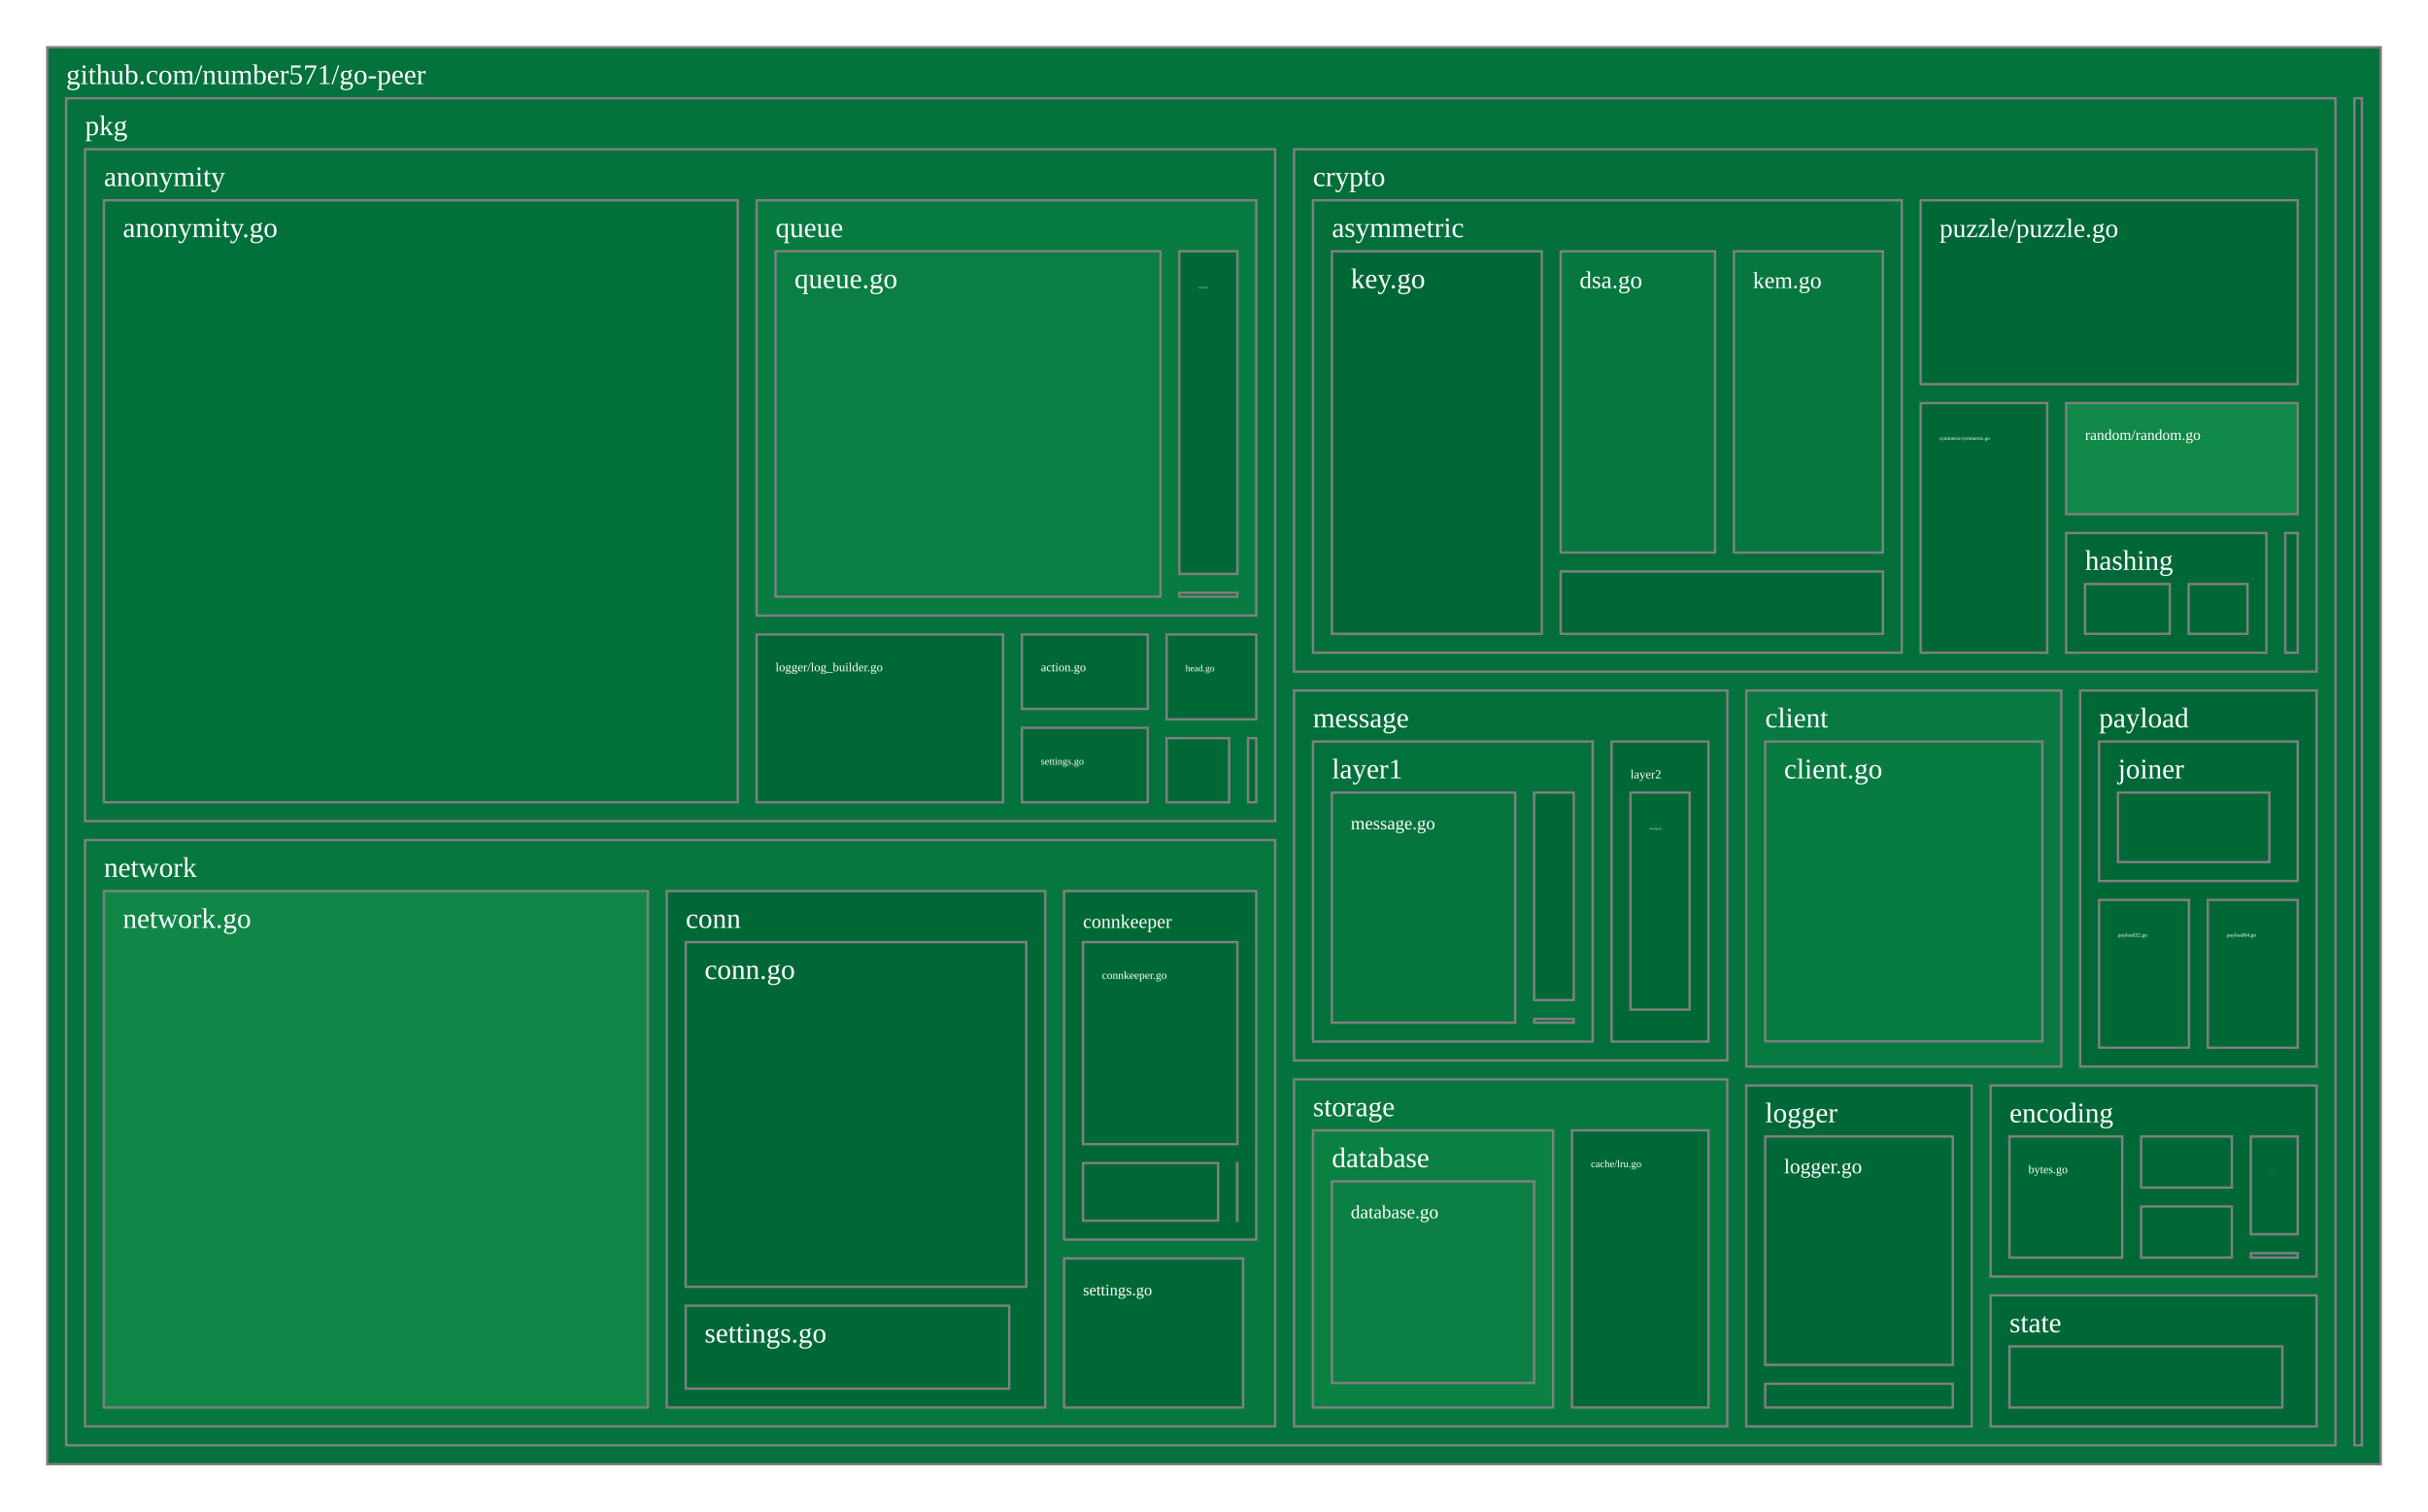
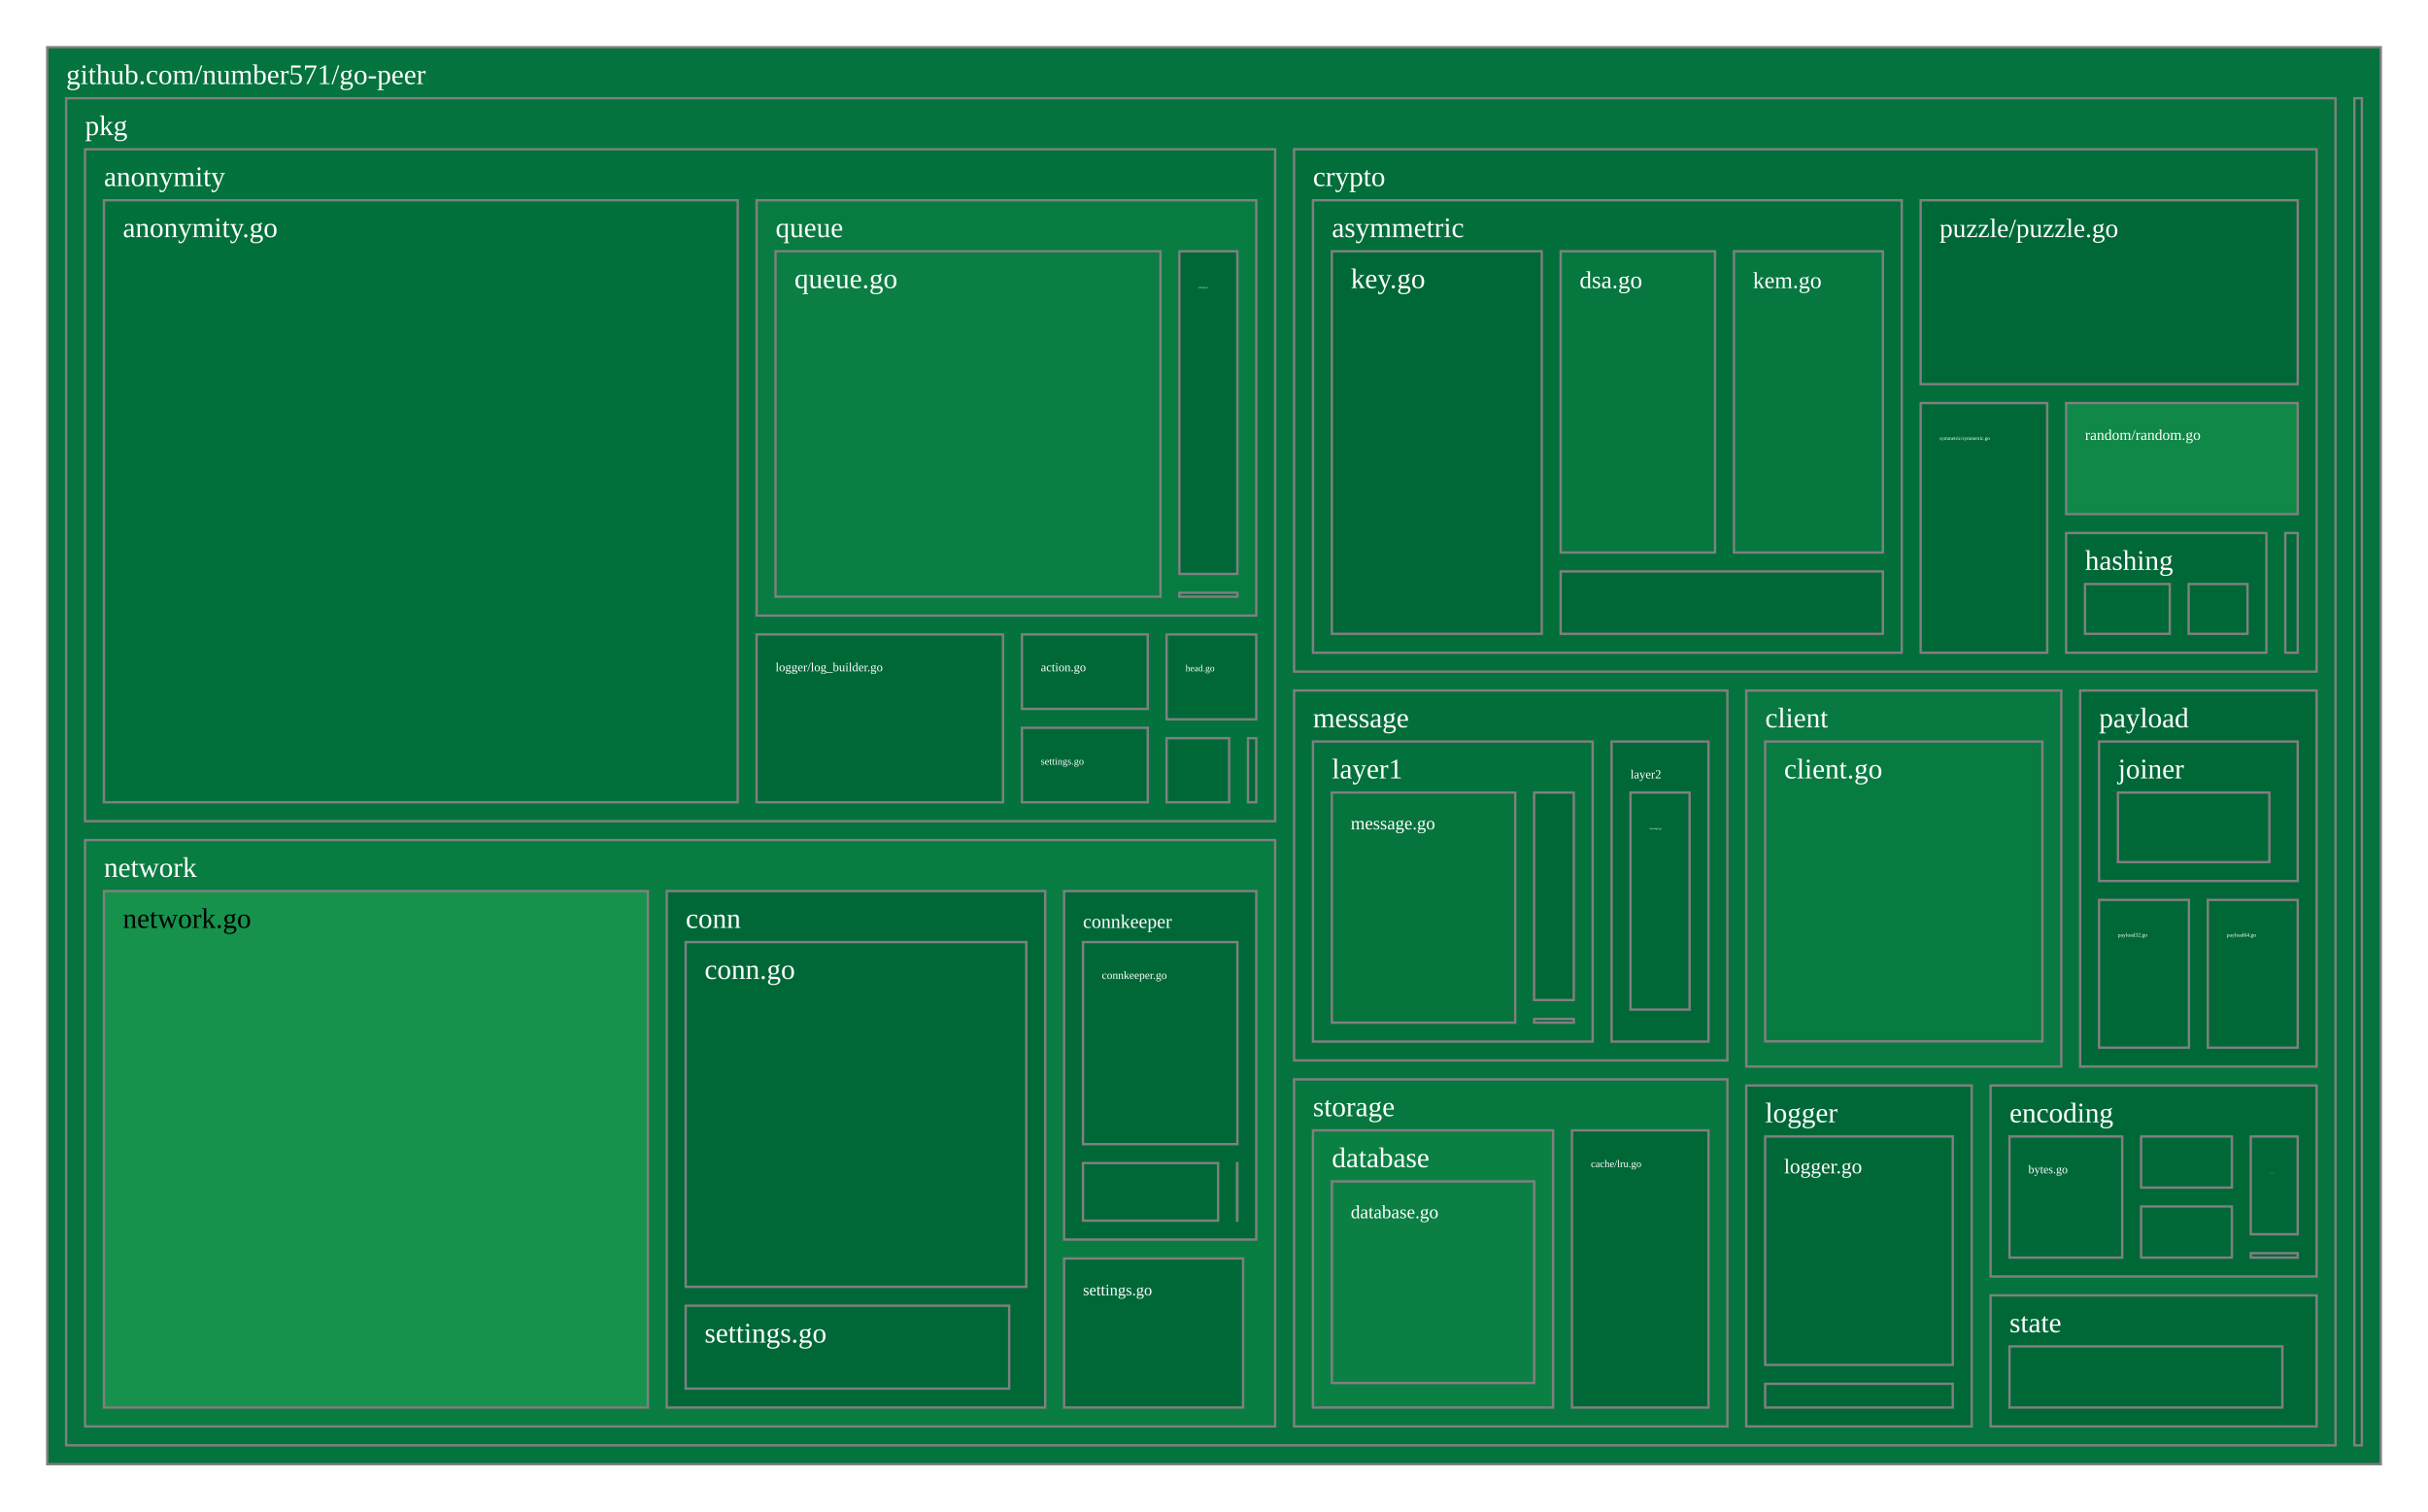
<svg xmlns="http://www.w3.org/2000/svg" viewBox="0 0 1028 640" style="background: white none repeat scroll 0% 0%;">
  <g>
-     <rect x="20" y="20" width="988" height="600" style="fill: rgb(3, 114, 60);opacity:1;fill-opacity:1.00;stroke:rgb(128,128,128);stroke-width:1px;stroke-opacity:1.00;" />
+     <rect x="20" y="20" width="988" height="600" style="fill: rgb(4, 115, 61);opacity:1;fill-opacity:1.00;stroke:rgb(128,128,128);stroke-width:1px;stroke-opacity:1.00;" />
    <text data-notex="1" text-anchor="start" transform="translate(28,35.6) scale(1)" style="font-family: Open Sans, verdana, arial, sans-serif !important; font-size: 12px; fill: rgb(255, 255, 255); fill-opacity: 1.00; white-space: pre;" data-math="N">github.com/number571/go-peer</text>
  </g>
  <g>
-     <rect x="28" y="41.6" width="960.834" height="570.4" style="fill: rgb(3, 114, 60);opacity:1;fill-opacity:1.00;stroke:rgb(128,128,128);stroke-width:1px;stroke-opacity:1.00;" />
+     <rect x="28" y="41.6" width="960.834" height="570.4" style="fill: rgb(4, 115, 61);opacity:1;fill-opacity:1.00;stroke:rgb(128,128,128);stroke-width:1px;stroke-opacity:1.00;" />
    <text data-notex="1" text-anchor="start" transform="translate(36,57.2) scale(1)" style="font-family: Open Sans, verdana, arial, sans-serif !important; font-size: 12px; fill: rgb(255, 255, 255); fill-opacity: 1.00; white-space: pre;" data-math="N">pkg</text>
  </g>
  <g>
    <rect x="996.834" y="41.6" width="3.166" height="570.4" style="fill: rgb(0, 104, 55);opacity:1;fill-opacity:1.00;stroke:rgb(128,128,128);stroke-width:1px;stroke-opacity:1.00;" />
  </g>
  <g>
    <rect x="36" y="63.2" width="503.895" height="284.512" style="fill: rgb(4, 114, 60);opacity:1;fill-opacity:1.00;stroke:rgb(128,128,128);stroke-width:1px;stroke-opacity:1.00;" />
    <text data-notex="1" text-anchor="start" transform="translate(44,78.8) scale(1)" style="font-family: Open Sans, verdana, arial, sans-serif !important; font-size: 12px; fill: rgb(255, 255, 255); fill-opacity: 1.00; white-space: pre;" data-math="N">anonymity</text>
  </g>
  <g>
    <rect x="739.356" y="292.392" width="133.371" height="159.237" style="fill: rgb(8, 122, 65);opacity:1;fill-opacity:1.00;stroke:rgb(128,128,128);stroke-width:1px;stroke-opacity:1.00;" />
    <text data-notex="1" text-anchor="start" transform="translate(747.3555,307.9923) scale(1)" style="font-family: Open Sans, verdana, arial, sans-serif !important; font-size: 12px; fill: rgb(255, 255, 255); fill-opacity: 1.00; white-space: pre;" data-math="N">client</text>
  </g>
  <g>
    <rect x="547.895" y="63.2" width="432.939" height="221.192" style="fill: rgb(2, 110, 58);opacity:1;fill-opacity:1.00;stroke:rgb(128,128,128);stroke-width:1px;stroke-opacity:1.00;" />
    <text data-notex="1" text-anchor="start" transform="translate(555.8951,78.8) scale(1)" style="font-family: Open Sans, verdana, arial, sans-serif !important; font-size: 12px; fill: rgb(255, 255, 255); fill-opacity: 1.00; white-space: pre;" data-math="N">crypto</text>
  </g>
  <g>
    <rect x="842.798" y="459.629" width="138.036" height="80.883" style="fill: rgb(0, 104, 55);opacity:1;fill-opacity:1.00;stroke:rgb(128,128,128);stroke-width:1px;stroke-opacity:1.00;" />
    <text data-notex="1" text-anchor="start" transform="translate(850.798,475.2289) scale(1)" style="font-family: Open Sans, verdana, arial, sans-serif !important; font-size: 12px; fill: rgb(255, 255, 255); fill-opacity: 1.00; white-space: pre;" data-math="N">encoding</text>
  </g>
  <g>
    <rect x="739.356" y="459.629" width="95.442" height="144.371" style="fill: rgb(0, 104, 55);opacity:1;fill-opacity:1.00;stroke:rgb(128,128,128);stroke-width:1px;stroke-opacity:1.00;" />
    <text data-notex="1" text-anchor="start" transform="translate(747.3555,475.2289) scale(1)" style="font-family: Open Sans, verdana, arial, sans-serif !important; font-size: 12px; fill: rgb(255, 255, 255); fill-opacity: 1.00; white-space: pre;" data-math="N">logger</text>
  </g>
  <g>
    <rect x="547.895" y="292.392" width="183.46" height="156.646" style="fill: rgb(2, 111, 58);opacity:1;fill-opacity:1.00;stroke:rgb(128,128,128);stroke-width:1px;stroke-opacity:1.00;" />
    <text data-notex="1" text-anchor="start" transform="translate(555.8951,307.9923) scale(1)" style="font-family: Open Sans, verdana, arial, sans-serif !important; font-size: 12px; fill: rgb(255, 255, 255); fill-opacity: 1.00; white-space: pre;" data-math="N">message</text>
  </g>
  <g>
-     <rect x="36" y="355.712" width="503.895" height="248.288" style="fill: rgb(6, 119, 63);opacity:1;fill-opacity:1.00;stroke:rgb(128,128,128);stroke-width:1px;stroke-opacity:1.00;" />
+     <rect x="36" y="355.712" width="503.895" height="248.288" style="fill: rgb(9, 124, 65);opacity:1;fill-opacity:1.00;stroke:rgb(128,128,128);stroke-width:1px;stroke-opacity:1.00;" />
    <text data-notex="1" text-anchor="start" transform="translate(44,371.3122) scale(1)" style="font-family: Open Sans, verdana, arial, sans-serif !important; font-size: 12px; fill: rgb(255, 255, 255); fill-opacity: 1.00; white-space: pre;" data-math="N">network</text>
  </g>
  <g>
    <rect x="880.727" y="292.392" width="100.107" height="159.237" style="fill: rgb(0, 104, 55);opacity:1;fill-opacity:1.00;stroke:rgb(128,128,128);stroke-width:1px;stroke-opacity:1.00;" />
    <text data-notex="1" text-anchor="start" transform="translate(888.7269,307.9923) scale(1)" style="font-family: Open Sans, verdana, arial, sans-serif !important; font-size: 12px; fill: rgb(255, 255, 255); fill-opacity: 1.00; white-space: pre;" data-math="N">payload</text>
  </g>
  <g>
    <rect x="842.798" y="548.512" width="138.036" height="55.488" style="fill: rgb(0, 104, 55);opacity:1;fill-opacity:1.00;stroke:rgb(128,128,128);stroke-width:1px;stroke-opacity:1.00;" />
    <text data-notex="1" text-anchor="start" transform="translate(850.798,564.112) scale(1)" style="font-family: Open Sans, verdana, arial, sans-serif !important; font-size: 12px; fill: rgb(255, 255, 255); fill-opacity: 1.00; white-space: pre;" data-math="N">state</text>
  </g>
  <g>
    <rect x="547.895" y="457.039" width="183.46" height="146.961" style="fill: rgb(6, 119, 63);opacity:1;fill-opacity:1.00;stroke:rgb(128,128,128);stroke-width:1px;stroke-opacity:1.00;" />
    <text data-notex="1" text-anchor="start" transform="translate(555.8951,472.6387) scale(1)" style="font-family: Open Sans, verdana, arial, sans-serif !important; font-size: 12px; fill: rgb(255, 255, 255); fill-opacity: 1.00; white-space: pre;" data-math="N">storage</text>
  </g>
  <g>
    <rect x="432.675" y="268.655" width="53.268" height="31.529" style="fill: rgb(0, 104, 55);opacity:1;fill-opacity:1.00;stroke:rgb(128,128,128);stroke-width:1px;stroke-opacity:1.00;" />
    <text data-notex="1" text-anchor="start" transform="translate(440.6755,284.2547) scale(0.431346)" style="font-family: Open Sans, verdana, arial, sans-serif !important; font-size: 12px; fill: rgb(255, 255, 255); fill-opacity: 1.00; white-space: pre;" data-math="N">action.go</text>
  </g>
  <g>
    <rect x="493.944" y="312.576" width="26.463" height="27.137" style="fill: rgb(0, 104, 55);opacity:1;fill-opacity:1.00;stroke:rgb(128,128,128);stroke-width:1px;stroke-opacity:1.00;" />
  </g>
  <g>
    <rect x="44" y="84.8" width="268.35" height="254.912" style="fill: rgb(2, 112, 59);opacity:1;fill-opacity:1.00;stroke:rgb(128,128,128);stroke-width:1px;stroke-opacity:1.00;" />
    <text data-notex="1" text-anchor="start" transform="translate(52,100.4) scale(1)" style="font-family: Open Sans, verdana, arial, sans-serif !important; font-size: 12px; fill: rgb(255, 255, 255); fill-opacity: 1.00; white-space: pre;" data-math="N">anonymity.go</text>
  </g>
  <g>
    <rect x="528.407" y="312.576" width="3.488" height="27.137" style="fill: rgb(0, 104, 55);opacity:1;fill-opacity:1.00;stroke:rgb(128,128,128);stroke-width:1px;stroke-opacity:1.00;" />
  </g>
  <g>
    <rect x="493.944" y="268.655" width="37.951" height="35.921" style="fill: rgb(0, 104, 55);opacity:1;fill-opacity:1.00;stroke:rgb(128,128,128);stroke-width:1px;stroke-opacity:1.00;" />
    <text data-notex="1" text-anchor="start" transform="translate(501.9438,284.2547) scale(0.326656)" style="font-family: Open Sans, verdana, arial, sans-serif !important; font-size: 12px; fill: rgb(255, 255, 255); fill-opacity: 1.00; white-space: pre;" data-math="N">head.go</text>
  </g>
  <g>
    <rect x="320.35" y="268.655" width="104.325" height="71.058" style="fill: rgb(0, 104, 55);opacity:1;fill-opacity:1.00;stroke:rgb(128,128,128);stroke-width:1px;stroke-opacity:1.00;" />
    <text data-notex="1" text-anchor="start" transform="translate(328.3502,284.2547) scale(0.438121)" style="font-family: Open Sans, verdana, arial, sans-serif !important; font-size: 12px; fill: rgb(255, 255, 255); fill-opacity: 1.00; white-space: pre;" data-math="N">logger/log_builder.go</text>
  </g>
  <g>
    <rect x="320.35" y="84.8" width="211.545" height="175.855" style="fill: rgb(8, 123, 65);opacity:1;fill-opacity:1.00;stroke:rgb(128,128,128);stroke-width:1px;stroke-opacity:1.00;" />
    <text data-notex="1" text-anchor="start" transform="translate(328.3502,100.4) scale(1)" style="font-family: Open Sans, verdana, arial, sans-serif !important; font-size: 12px; fill: rgb(255, 255, 255); fill-opacity: 1.00; white-space: pre;" data-math="N">queue</text>
  </g>
  <g>
    <rect x="432.675" y="308.183" width="53.268" height="31.529" style="fill: rgb(0, 104, 55);opacity:1;fill-opacity:1.00;stroke:rgb(128,128,128);stroke-width:1px;stroke-opacity:1.00;" />
    <text data-notex="1" text-anchor="start" transform="translate(440.6755,323.7835) scale(0.35292)" style="font-family: Open Sans, verdana, arial, sans-serif !important; font-size: 12px; fill: rgb(255, 255, 255); fill-opacity: 1.00; white-space: pre;" data-math="N">settings.go</text>
  </g>
  <g>
    <rect x="747.356" y="313.992" width="117.371" height="126.938" style="fill: rgb(8, 123, 65);opacity:1;fill-opacity:1.00;stroke:rgb(128,128,128);stroke-width:1px;stroke-opacity:1.00;" />
    <text data-notex="1" text-anchor="start" transform="translate(755.3555,329.5923) scale(1)" style="font-family: Open Sans, verdana, arial, sans-serif !important; font-size: 12px; fill: rgb(255, 255, 255); fill-opacity: 1.00; white-space: pre;" data-math="N">client.go</text>
  </g>
  <g>
    <rect x="555.895" y="84.8" width="249.303" height="191.592" style="fill: rgb(2, 111, 59);opacity:1;fill-opacity:1.00;stroke:rgb(128,128,128);stroke-width:1px;stroke-opacity:1.00;" />
    <text data-notex="1" text-anchor="start" transform="translate(563.8951,100.4) scale(1)" style="font-family: Open Sans, verdana, arial, sans-serif !important; font-size: 12px; fill: rgb(255, 255, 255); fill-opacity: 1.00; white-space: pre;" data-math="N">asymmetric</text>
  </g>
  <g>
    <rect x="874.779" y="225.698" width="84.799" height="50.695" style="fill: rgb(0, 104, 55);opacity:1;fill-opacity:1.00;stroke:rgb(128,128,128);stroke-width:1px;stroke-opacity:1.00;" />
    <text data-notex="1" text-anchor="start" transform="translate(882.7785,241.2975) scale(1)" style="font-family: Open Sans, verdana, arial, sans-serif !important; font-size: 12px; fill: rgb(255, 255, 255); fill-opacity: 1.00; white-space: pre;" data-math="N">hashing</text>
  </g>
  <g>
    <rect x="967.577" y="225.698" width="5.257" height="50.695" style="fill: rgb(0, 104, 55);opacity:1;fill-opacity:1.00;stroke:rgb(128,128,128);stroke-width:1px;stroke-opacity:1.00;" />
  </g>
  <g>
    <rect x="813.198" y="84.8" width="159.637" height="77.871" style="fill: rgb(0, 104, 55);opacity:1;fill-opacity:1.00;stroke:rgb(128,128,128);stroke-width:1px;stroke-opacity:1.00;" />
    <text data-notex="1" text-anchor="start" transform="translate(821.1978,100.4) scale(0.935134)" style="font-family: Open Sans, verdana, arial, sans-serif !important; font-size: 12px; fill: rgb(255, 255, 255); fill-opacity: 1.00; white-space: pre;" data-math="N">puzzle/puzzle.go</text>
  </g>
  <g>
    <rect x="874.779" y="170.671" width="98.056" height="47.026" style="fill: rgb(16, 136, 71);opacity:1;fill-opacity:1.00;stroke:rgb(128,128,128);stroke-width:1px;stroke-opacity:1.00;" />
    <text data-notex="1" text-anchor="start" transform="translate(882.7785,186.2711) scale(0.534218)" style="font-family: Open Sans, verdana, arial, sans-serif !important; font-size: 12px; fill: rgb(255, 255, 255); fill-opacity: 1.00; white-space: pre;" data-math="N">random/random.go</text>
  </g>
  <g>
    <rect x="813.198" y="170.671" width="53.581" height="105.721" style="fill: rgb(0, 104, 55);opacity:1;fill-opacity:1.00;stroke:rgb(128,128,128);stroke-width:1px;stroke-opacity:1.00;" />
    <text data-notex="1" text-anchor="start" transform="translate(821.1978,186.2711) scale(0.177939)" style="font-family: Open Sans, verdana, arial, sans-serif !important; font-size: 12px; fill: rgb(255, 255, 255); fill-opacity: 1.00; white-space: pre;" data-math="N">symmetric/symmetric.go</text>
  </g>
  <g>
    <rect x="850.798" y="481.229" width="47.73" height="51.283" style="fill: rgb(0, 104, 55);opacity:1;fill-opacity:1.00;stroke:rgb(128,128,128);stroke-width:1px;stroke-opacity:1.00;" />
    <text data-notex="1" text-anchor="start" transform="translate(858.798,496.8289) scale(0.413149)" style="font-family: Open Sans, verdana, arial, sans-serif !important; font-size: 12px; fill: rgb(255, 255, 255); fill-opacity: 1.00; white-space: pre;" data-math="N">bytes.go</text>
  </g>
  <g>
    <rect x="952.969" y="530.632" width="19.865" height="1.881" style="fill: rgb(0, 104, 55);opacity:1;fill-opacity:1.00;stroke:rgb(128,128,128);stroke-width:1px;stroke-opacity:1.00;" />
  </g>
  <g>
    <rect x="906.528" y="481.229" width="38.442" height="21.642" style="fill: rgb(0, 104, 55);opacity:1;fill-opacity:1.00;stroke:rgb(128,128,128);stroke-width:1px;stroke-opacity:1.00;" />
  </g>
  <g>
    <rect x="906.528" y="510.87" width="38.442" height="21.642" style="fill: rgb(0, 104, 55);opacity:1;fill-opacity:1.00;stroke:rgb(128,128,128);stroke-width:1px;stroke-opacity:1.00;" />
  </g>
  <g>
    <rect x="952.969" y="481.229" width="19.865" height="41.403" style="fill: rgb(0, 104, 55);opacity:1;fill-opacity:1.00;stroke:rgb(128,128,128);stroke-width:1px;stroke-opacity:1.00;" />
    <text data-notex="1" text-anchor="start" transform="translate(960.9694,496.8289) scale(0.023682)" style="font-family: Open Sans, verdana, arial, sans-serif !important; font-size: 12px; fill: rgb(255, 255, 255); fill-opacity: 1.00; white-space: pre;" data-math="N">serialize_yaml.go</text>
  </g>
  <g>
    <rect x="747.356" y="481.229" width="79.442" height="96.717" style="fill: rgb(0, 104, 55);opacity:1;fill-opacity:1.00;stroke:rgb(128,128,128);stroke-width:1px;stroke-opacity:1.00;" />
    <text data-notex="1" text-anchor="start" transform="translate(755.3555,496.8289) scale(0.734287)" style="font-family: Open Sans, verdana, arial, sans-serif !important; font-size: 12px; fill: rgb(255, 255, 255); fill-opacity: 1.00; white-space: pre;" data-math="N">logger.go</text>
  </g>
  <g>
    <rect x="747.356" y="585.945" width="79.442" height="10.055" style="fill: rgb(0, 104, 55);opacity:1;fill-opacity:1.00;stroke:rgb(128,128,128);stroke-width:1px;stroke-opacity:1.00;" />
  </g>
  <g>
    <rect x="555.895" y="313.992" width="118.435" height="127.046" style="fill: rgb(3, 113, 60);opacity:1;fill-opacity:1.00;stroke:rgb(128,128,128);stroke-width:1px;stroke-opacity:1.00;" />
    <text data-notex="1" text-anchor="start" transform="translate(563.8951,329.5923) scale(1)" style="font-family: Open Sans, verdana, arial, sans-serif !important; font-size: 12px; fill: rgb(255, 255, 255); fill-opacity: 1.00; white-space: pre;" data-math="N">layer1</text>
  </g>
  <g>
    <rect x="682.33" y="313.992" width="41.026" height="127.046" style="fill: rgb(0, 104, 55);opacity:1;fill-opacity:1.00;stroke:rgb(128,128,128);stroke-width:1px;stroke-opacity:1.00;" />
    <text data-notex="1" text-anchor="start" transform="translate(690.3298,329.5923) scale(0.434474)" style="font-family: Open Sans, verdana, arial, sans-serif !important; font-size: 12px; fill: rgb(255, 255, 255); fill-opacity: 1.00; white-space: pre;" data-math="N">layer2</text>
  </g>
  <g>
    <rect x="282.31" y="377.312" width="160.219" height="218.688" style="fill: rgb(0, 104, 55);opacity:1;fill-opacity:1.00;stroke:rgb(128,128,128);stroke-width:1px;stroke-opacity:1.00;" />
    <text data-notex="1" text-anchor="start" transform="translate(290.31,392.9122) scale(1)" style="font-family: Open Sans, verdana, arial, sans-serif !important; font-size: 12px; fill: rgb(255, 255, 255); fill-opacity: 1.00; white-space: pre;" data-math="N">conn</text>
  </g>
  <g>
    <rect x="450.529" y="377.312" width="81.366" height="147.57" style="fill: rgb(0, 104, 55);opacity:1;fill-opacity:1.00;stroke:rgb(128,128,128);stroke-width:1px;stroke-opacity:1.00;" />
    <text data-notex="1" text-anchor="start" transform="translate(458.5288,392.9122) scale(0.680898)" style="font-family: Open Sans, verdana, arial, sans-serif !important; font-size: 12px; fill: rgb(255, 255, 255); fill-opacity: 1.00; white-space: pre;" data-math="N">connkeeper</text>
  </g>
  <g>
-     <rect x="44" y="377.312" width="230.31" height="218.688" style="fill: rgb(16, 135, 71);opacity:1;fill-opacity:1.00;stroke:rgb(128,128,128);stroke-width:1px;stroke-opacity:1.00;" />
-     <text data-notex="1" text-anchor="start" transform="translate(52,392.9122) scale(1)" style="font-family: Open Sans, verdana, arial, sans-serif !important; font-size: 12px; fill: rgb(255, 255, 255); fill-opacity: 1.00; white-space: pre;" data-math="N">network.go</text>
+     <rect x="44" y="377.312" width="230.31" height="218.688" style="fill: rgb(22, 146, 77);opacity:1;fill-opacity:1.00;stroke:rgb(128,128,128);stroke-width:1px;stroke-opacity:1.00;" />
+     <text data-notex="1" text-anchor="start" transform="translate(52,392.9122) scale(1)" style="font-family: Open Sans, verdana, arial, sans-serif !important; font-size: 12px; fill: rgb(0, 0, 0); fill-opacity: 1.00; white-space: pre;" data-math="N">network.go</text>
  </g>
  <g>
    <rect x="450.529" y="532.882" width="75.781" height="63.118" style="fill: rgb(0, 104, 55);opacity:1;fill-opacity:1.00;stroke:rgb(128,128,128);stroke-width:1px;stroke-opacity:1.00;" />
    <text data-notex="1" text-anchor="start" transform="translate(458.5288,548.4823) scale(0.566107)" style="font-family: Open Sans, verdana, arial, sans-serif !important; font-size: 12px; fill: rgb(255, 255, 255); fill-opacity: 1.00; white-space: pre;" data-math="N">settings.go</text>
  </g>
  <g>
    <rect x="888.727" y="313.992" width="84.107" height="59.054" style="fill: rgb(0, 104, 55);opacity:1;fill-opacity:1.00;stroke:rgb(128,128,128);stroke-width:1px;stroke-opacity:1.00;" />
    <text data-notex="1" text-anchor="start" transform="translate(896.7269,329.5923) scale(1)" style="font-family: Open Sans, verdana, arial, sans-serif !important; font-size: 12px; fill: rgb(255, 255, 255); fill-opacity: 1.00; white-space: pre;" data-math="N">joiner</text>
  </g>
  <g>
    <rect x="888.727" y="381.046" width="38.054" height="62.583" style="fill: rgb(0, 104, 55);opacity:1;fill-opacity:1.00;stroke:rgb(128,128,128);stroke-width:1px;stroke-opacity:1.00;" />
    <text data-notex="1" text-anchor="start" transform="translate(896.7269,396.6461) scale(0.191439)" style="font-family: Open Sans, verdana, arial, sans-serif !important; font-size: 12px; fill: rgb(255, 255, 255); fill-opacity: 1.00; white-space: pre;" data-math="N">payload32.go</text>
  </g>
  <g>
    <rect x="934.781" y="381.046" width="38.054" height="62.583" style="fill: rgb(0, 104, 55);opacity:1;fill-opacity:1.00;stroke:rgb(128,128,128);stroke-width:1px;stroke-opacity:1.00;" />
    <text data-notex="1" text-anchor="start" transform="translate(942.7806,396.6461) scale(0.191439)" style="font-family: Open Sans, verdana, arial, sans-serif !important; font-size: 12px; fill: rgb(255, 255, 255); fill-opacity: 1.00; white-space: pre;" data-math="N">payload64.go</text>
  </g>
  <g>
    <rect x="850.798" y="570.112" width="115.535" height="25.888" style="fill: rgb(0, 104, 55);opacity:1;fill-opacity:1.00;stroke:rgb(128,128,128);stroke-width:1px;stroke-opacity:1.00;" />
  </g>
  <g>
    <rect x="665.558" y="478.639" width="57.798" height="117.361" style="fill: rgb(0, 104, 55);opacity:1;fill-opacity:1.00;stroke:rgb(128,128,128);stroke-width:1px;stroke-opacity:1.00;" />
    <text data-notex="1" text-anchor="start" transform="translate(673.5579,494.2387) scale(0.362827)" style="font-family: Open Sans, verdana, arial, sans-serif !important; font-size: 12px; fill: rgb(255, 255, 255); fill-opacity: 1.00; white-space: pre;" data-math="N">cache/lru.go</text>
  </g>
  <g>
    <rect x="555.895" y="478.639" width="101.663" height="117.361" style="fill: rgb(11, 128, 67);opacity:1;fill-opacity:1.00;stroke:rgb(128,128,128);stroke-width:1px;stroke-opacity:1.00;" />
    <text data-notex="1" text-anchor="start" transform="translate(563.8951,494.2387) scale(1)" style="font-family: Open Sans, verdana, arial, sans-serif !important; font-size: 12px; fill: rgb(255, 255, 255); fill-opacity: 1.00; white-space: pre;" data-math="N">database</text>
  </g>
  <g>
    <rect x="499.328" y="251.014" width="24.567" height="1.641" style="fill: rgb(0, 104, 55);opacity:1;fill-opacity:1.00;stroke:rgb(128,128,128);stroke-width:1px;stroke-opacity:1.00;" />
  </g>
  <g>
    <rect x="328.35" y="106.4" width="162.978" height="146.255" style="fill: rgb(10, 126, 67);opacity:1;fill-opacity:1.00;stroke:rgb(128,128,128);stroke-width:1px;stroke-opacity:1.00;" />
    <text data-notex="1" text-anchor="start" transform="translate(336.3502,122) scale(1)" style="font-family: Open Sans, verdana, arial, sans-serif !important; font-size: 12px; fill: rgb(255, 255, 255); fill-opacity: 1.00; white-space: pre;" data-math="N">queue.go</text>
  </g>
  <g>
    <rect x="499.328" y="106.4" width="24.567" height="136.614" style="fill: rgb(0, 104, 55);opacity:1;fill-opacity:1.00;stroke:rgb(128,128,128);stroke-width:1px;stroke-opacity:1.00;" />
    <text data-notex="1" text-anchor="start" transform="translate(507.3279,122) scale(0.081129)" style="font-family: Open Sans, verdana, arial, sans-serif !important; font-size: 12px; fill: rgb(255, 255, 255); fill-opacity: 1.00; white-space: pre;" data-math="N">settings.go</text>
  </g>
  <g>
    <rect x="660.782" y="106.4" width="65.354" height="127.564" style="fill: rgb(6, 119, 63);opacity:1;fill-opacity:1.00;stroke:rgb(128,128,128);stroke-width:1px;stroke-opacity:1.00;" />
    <text data-notex="1" text-anchor="start" transform="translate(668.7817,122) scale(0.856843)" style="font-family: Open Sans, verdana, arial, sans-serif !important; font-size: 12px; fill: rgb(255, 255, 255); fill-opacity: 1.00; white-space: pre;" data-math="N">dsa.go</text>
  </g>
  <g>
    <rect x="734.136" y="106.4" width="63.062" height="127.564" style="fill: rgb(6, 119, 63);opacity:1;fill-opacity:1.00;stroke:rgb(128,128,128);stroke-width:1px;stroke-opacity:1.00;" />
    <text data-notex="1" text-anchor="start" transform="translate(742.1359,122) scale(0.817046)" style="font-family: Open Sans, verdana, arial, sans-serif !important; font-size: 12px; fill: rgb(255, 255, 255); fill-opacity: 1.00; white-space: pre;" data-math="N">kem.go</text>
  </g>
  <g>
    <rect x="563.895" y="106.4" width="88.887" height="161.992" style="fill: rgb(0, 104, 55);opacity:1;fill-opacity:1.00;stroke:rgb(128,128,128);stroke-width:1px;stroke-opacity:1.00;" />
    <text data-notex="1" text-anchor="start" transform="translate(571.8951,122) scale(1)" style="font-family: Open Sans, verdana, arial, sans-serif !important; font-size: 12px; fill: rgb(255, 255, 255); fill-opacity: 1.00; white-space: pre;" data-math="N">key.go</text>
  </g>
  <g>
    <rect x="660.782" y="241.964" width="136.416" height="26.429" style="fill: rgb(0, 104, 55);opacity:1;fill-opacity:1.00;stroke:rgb(128,128,128);stroke-width:1px;stroke-opacity:1.00;" />
  </g>
  <g>
    <rect x="926.664" y="247.298" width="24.914" height="21.095" style="fill: rgb(0, 104, 55);opacity:1;fill-opacity:1.00;stroke:rgb(128,128,128);stroke-width:1px;stroke-opacity:1.00;" />
  </g>
  <g>
    <rect x="882.779" y="247.298" width="35.885" height="21.095" style="fill: rgb(0, 104, 55);opacity:1;fill-opacity:1.00;stroke:rgb(128,128,128);stroke-width:1px;stroke-opacity:1.00;" />
  </g>
  <g>
    <rect x="649.538" y="431.453" width="16.791" height="1.586" style="fill: rgb(0, 104, 55);opacity:1;fill-opacity:1.00;stroke:rgb(128,128,128);stroke-width:1px;stroke-opacity:1.00;" />
  </g>
  <g>
    <rect x="563.895" y="335.592" width="77.643" height="97.446" style="fill: rgb(5, 116, 61);opacity:1;fill-opacity:1.00;stroke:rgb(128,128,128);stroke-width:1px;stroke-opacity:1.00;" />
    <text data-notex="1" text-anchor="start" transform="translate(571.8951,351.1923) scale(0.642118)" style="font-family: Open Sans, verdana, arial, sans-serif !important; font-size: 12px; fill: rgb(255, 255, 255); fill-opacity: 1.00; white-space: pre;" data-math="N">message.go</text>
  </g>
  <g>
    <rect x="649.538" y="335.592" width="16.791" height="87.86" style="fill: rgb(0, 104, 55);opacity:1;fill-opacity:1.00;stroke:rgb(128,128,128);stroke-width:1px;stroke-opacity:1.00;" />
    <text data-notex="1" text-anchor="start" transform="translate(657.5383,351.1923) scale(0.007495)" style="font-family: Open Sans, verdana, arial, sans-serif !important; font-size: 12px; fill: rgb(255, 255, 255); fill-opacity: 1.00; white-space: pre;" data-math="N">settings.go</text>
  </g>
  <g>
    <rect x="690.33" y="335.592" width="25.026" height="91.897" style="fill: rgb(0, 104, 55);opacity:1;fill-opacity:1.00;stroke:rgb(128,128,128);stroke-width:1px;stroke-opacity:1.00;" />
    <text data-notex="1" text-anchor="start" transform="translate(698.3298,351.1923) scale(0.094018)" style="font-family: Open Sans, verdana, arial, sans-serif !important; font-size: 12px; fill: rgb(255, 255, 255); fill-opacity: 1.00; white-space: pre;" data-math="N">message.go</text>
  </g>
  <g>
    <rect x="290.31" y="398.912" width="144.219" height="145.975" style="fill: rgb(0, 104, 55);opacity:1;fill-opacity:1.00;stroke:rgb(128,128,128);stroke-width:1px;stroke-opacity:1.00;" />
    <text data-notex="1" text-anchor="start" transform="translate(298.31,414.5122) scale(1)" style="font-family: Open Sans, verdana, arial, sans-serif !important; font-size: 12px; fill: rgb(255, 255, 255); fill-opacity: 1.00; white-space: pre;" data-math="N">conn.go</text>
  </g>
  <g>
    <rect x="290.31" y="552.887" width="136.97" height="35.113" style="fill: rgb(0, 104, 55);opacity:1;fill-opacity:1.00;stroke:rgb(128,128,128);stroke-width:1px;stroke-opacity:1.00;" />
    <text data-notex="1" text-anchor="start" transform="translate(298.31,568.487) scale(1)" style="font-family: Open Sans, verdana, arial, sans-serif !important; font-size: 12px; fill: rgb(255, 255, 255); fill-opacity: 1.00; white-space: pre;" data-math="N">settings.go</text>
  </g>
  <g>
    <rect x="458.529" y="398.912" width="65.366" height="85.578" style="fill: rgb(0, 104, 55);opacity:1;fill-opacity:1.00;stroke:rgb(128,128,128);stroke-width:1px;stroke-opacity:1.00;" />
    <text data-notex="1" text-anchor="start" transform="translate(466.5288,414.5122) scale(0.395563)" style="font-family: Open Sans, verdana, arial, sans-serif !important; font-size: 12px; fill: rgb(255, 255, 255); fill-opacity: 1.00; white-space: pre;" data-math="N">connkeeper.go</text>
  </g>
  <g>
    <rect x="523.743" y="492.49" width="0.152" height="24.392" style="fill: rgb(0, 104, 55);opacity:1;fill-opacity:1.00;stroke:rgb(128,128,128);stroke-width:1px;stroke-opacity:1.00;" />
  </g>
  <g>
    <rect x="458.529" y="492.49" width="57.214" height="24.392" style="fill: rgb(0, 104, 55);opacity:1;fill-opacity:1.00;stroke:rgb(128,128,128);stroke-width:1px;stroke-opacity:1.00;" />
  </g>
  <g>
    <rect x="896.727" y="335.592" width="64.102" height="29.454" style="fill: rgb(0, 104, 55);opacity:1;fill-opacity:1.00;stroke:rgb(128,128,128);stroke-width:1px;stroke-opacity:1.00;" />
  </g>
  <g>
    <rect x="563.895" y="500.239" width="85.663" height="85.367" style="fill: rgb(12, 128, 68);opacity:1;fill-opacity:1.00;stroke:rgb(128,128,128);stroke-width:1px;stroke-opacity:1.00;" />
    <text data-notex="1" text-anchor="start" transform="translate(571.8951,515.8387) scale(0.659686)" style="font-family: Open Sans, verdana, arial, sans-serif !important; font-size: 12px; fill: rgb(255, 255, 255); fill-opacity: 1.00; white-space: pre;" data-math="N">database.go</text>
  </g>
</svg>
